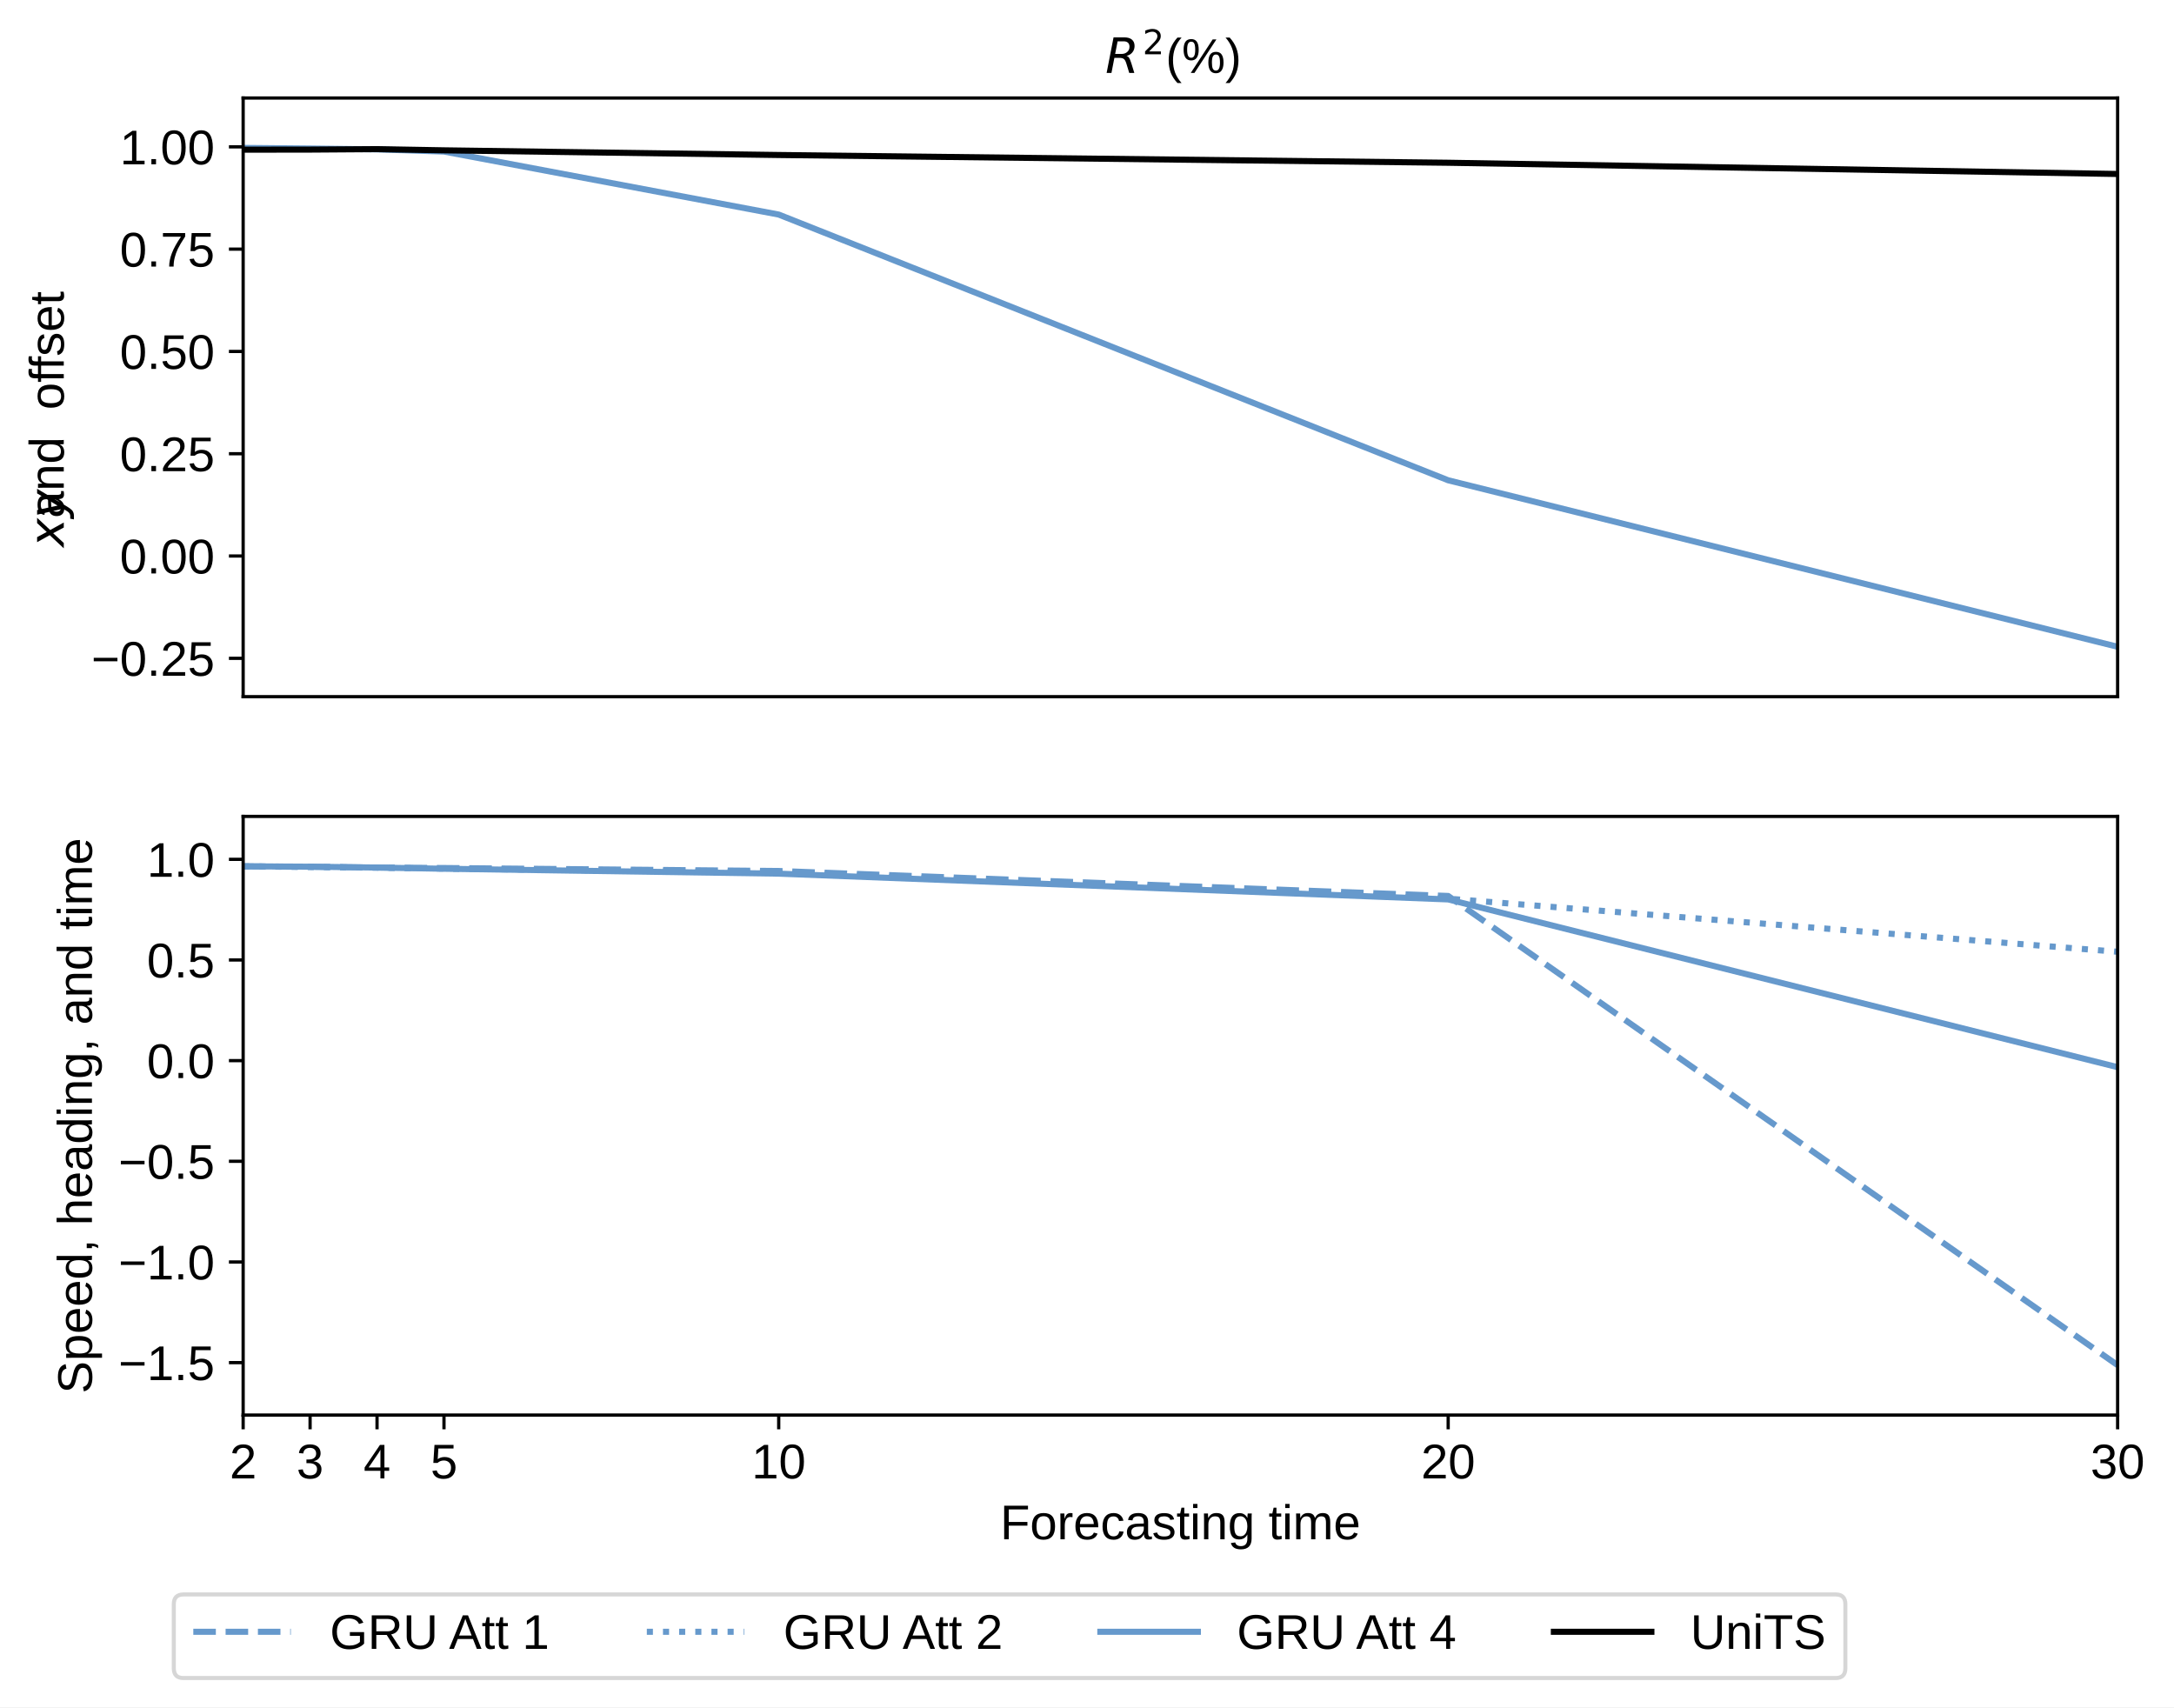
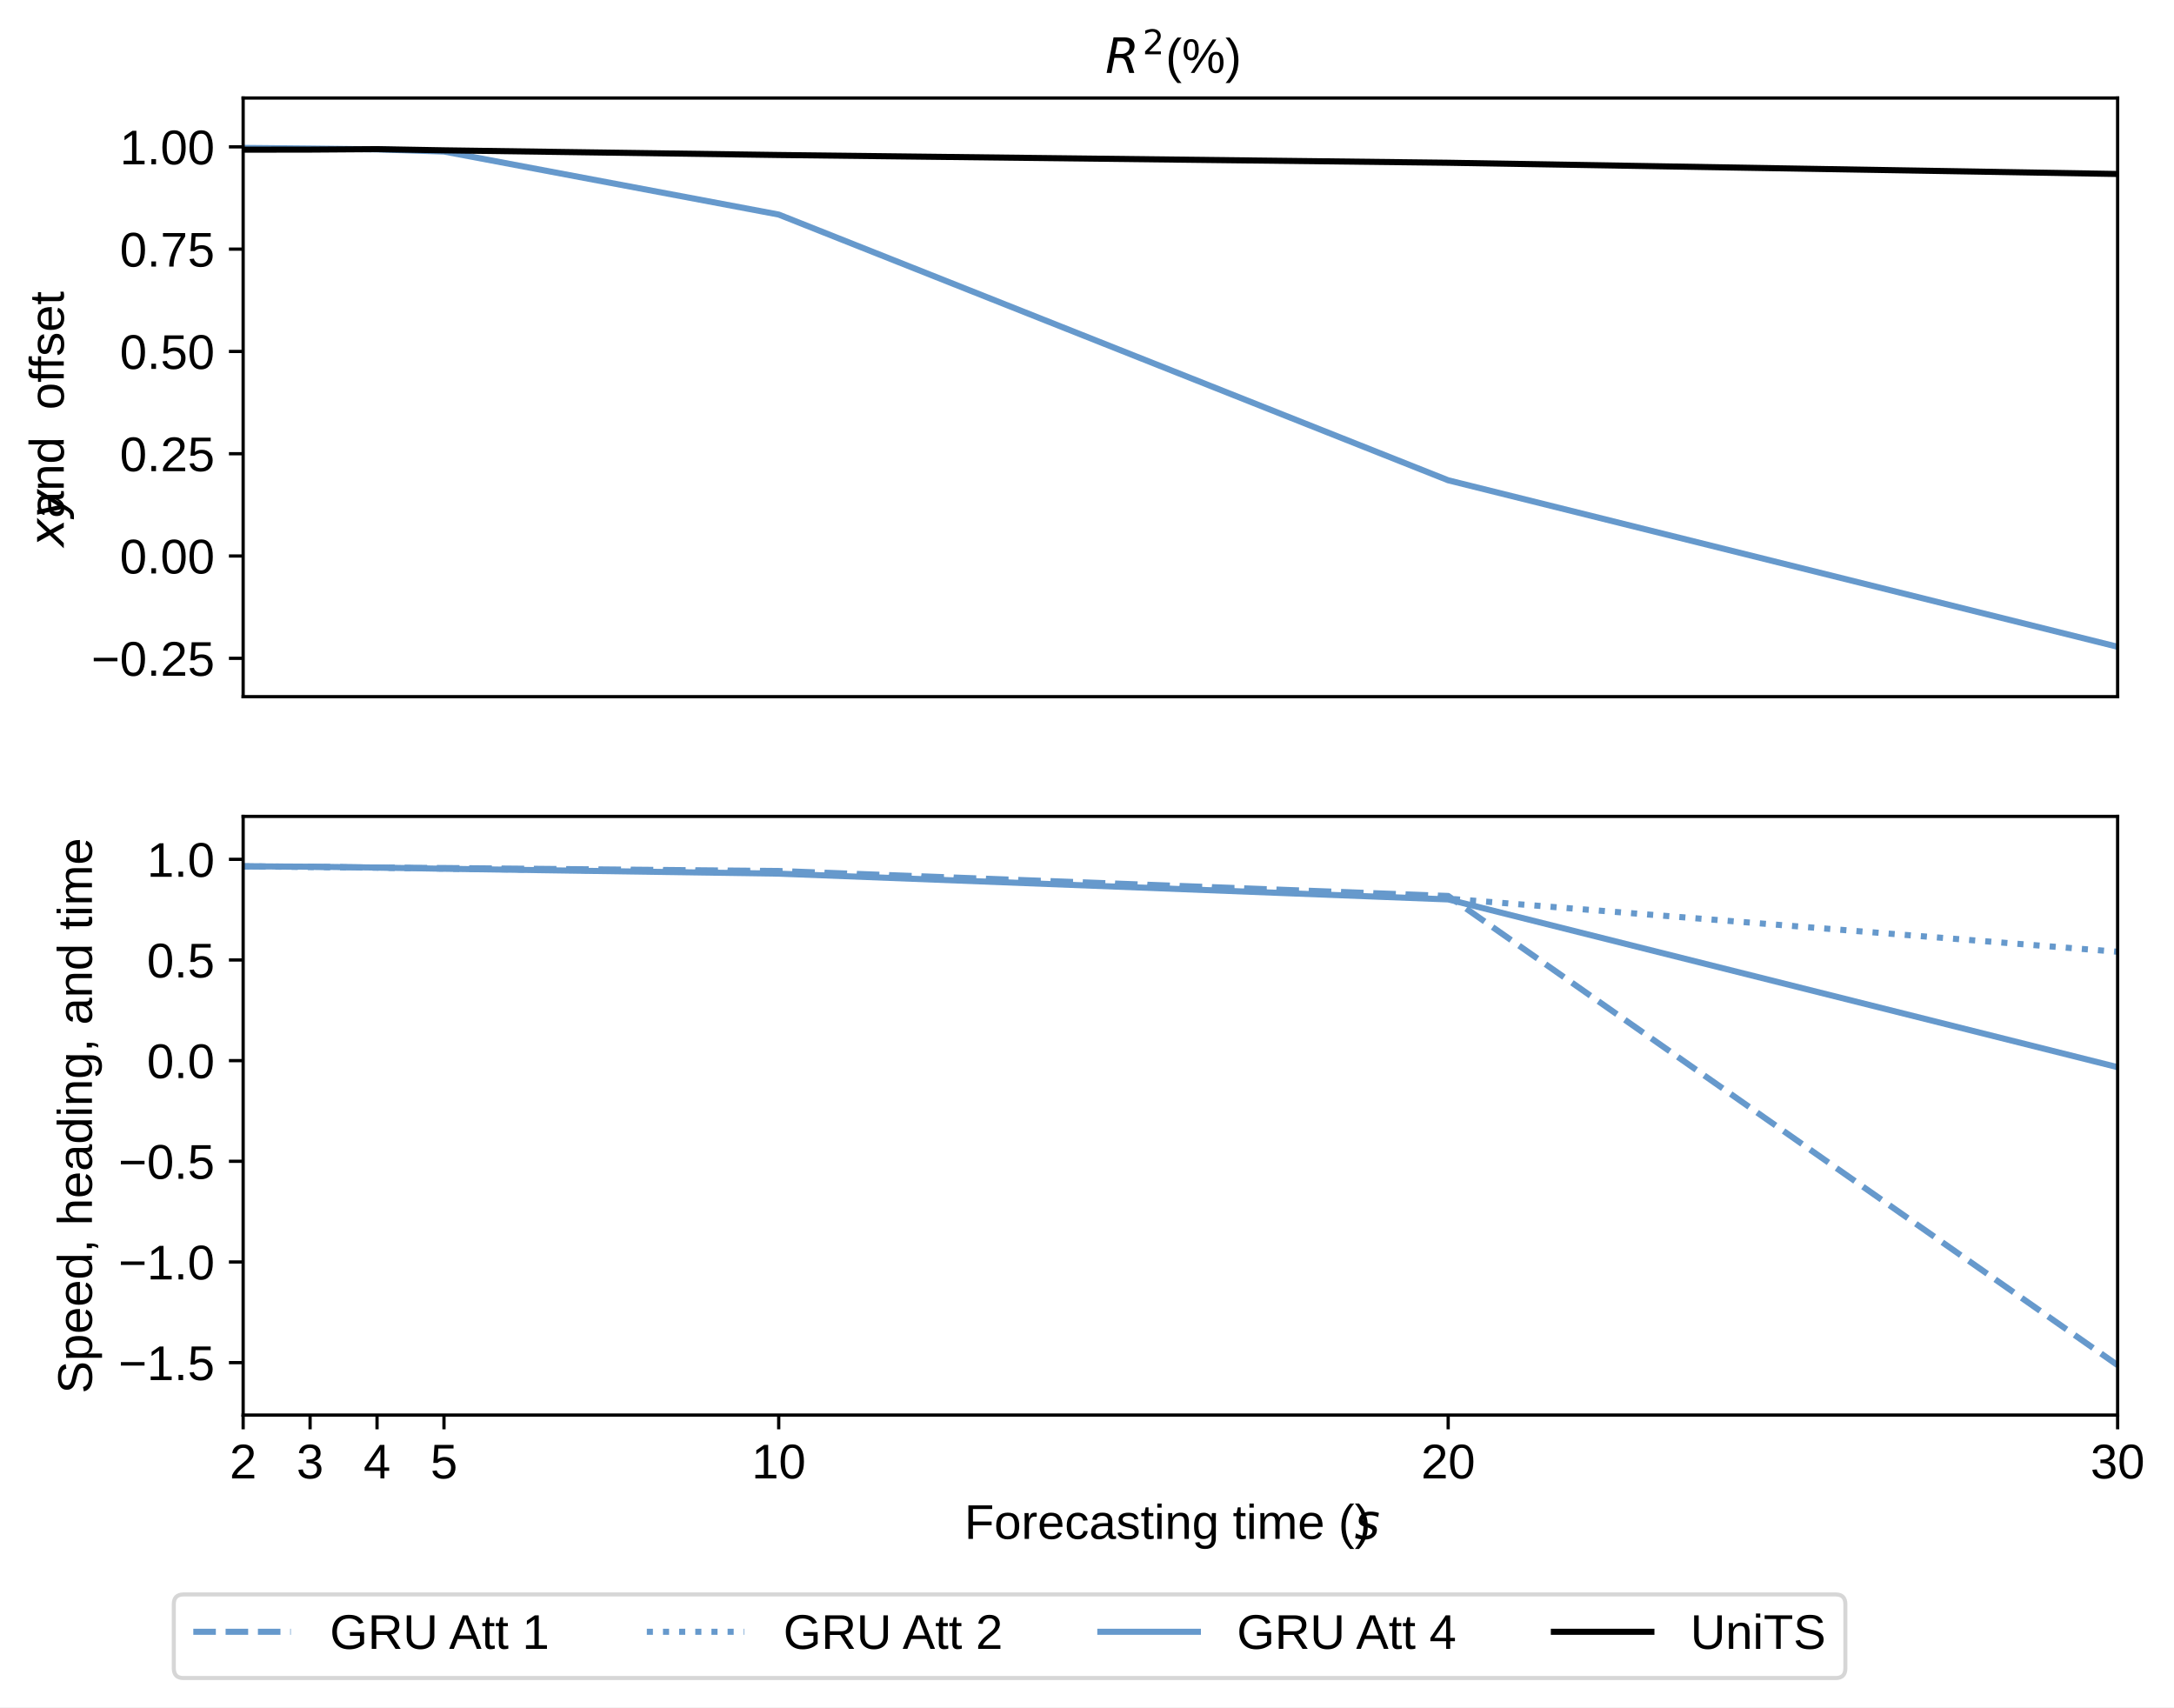
<svg xmlns="http://www.w3.org/2000/svg" xmlns:xlink="http://www.w3.org/1999/xlink" width="535.054pt" height="420.166pt" viewBox="0 0 535.054 420.166" version="1.1">
  <defs>
    <style type="text/css">*{stroke-linejoin: round; stroke-linecap: butt}</style>
  </defs>
  <g id="figure_1">
    <g id="patch_1">
      <path d="M 0 420.166  L 535.054 420.166  L 535.054 0  L 0 0  z " style="fill: #ffffff" />
    </g>
    <g id="axes_1">
      <g id="patch_2">
        <path d="M 59.842 171.451  L 521.18 171.451  L 521.18 24.12  L 59.842 24.12  z " style="fill: #ffffff" />
      </g>
      <g id="matplotlib.axis_1" />
      <g id="matplotlib.axis_2">
        <g id="ytick_1">
          <g id="line2d_1">
            <defs>
-               <path id="m6fda40fde3" d="M 0 0  L -3.5 0  " style="stroke: #000000; stroke-width: 0.8" />
+               <path id="m217aca0659" d="M 0 0  L -3.5 0  " style="stroke: #000000; stroke-width: 0.8" />
            </defs>
            <g>
-               <use xlink:href="#m6fda40fde3" x="59.842" y="162.008" style="stroke: #000000; stroke-width: 0.8" />
+               <use xlink:href="#m217aca0659" x="59.842" y="162.008" style="stroke: #000000; stroke-width: 0.8" />
            </g>
          </g>
          <g id="text_1">
            <text style="font: 12px 'Arial'; text-anchor: end" x="52.842" y="166.303" transform="rotate(-0 52.84188 166.3026)">−0.25</text>
          </g>
        </g>
        <g id="ytick_2">
          <g id="line2d_2">
            <g>
-               <use xlink:href="#m6fda40fde3" x="59.842" y="136.835" style="stroke: #000000; stroke-width: 0.8" />
+               <use xlink:href="#m217aca0659" x="59.842" y="136.835" style="stroke: #000000; stroke-width: 0.8" />
            </g>
          </g>
          <g id="text_2">
            <text style="font: 12px 'Arial'; text-anchor: end" x="52.842" y="141.13" transform="rotate(-0 52.84188 141.1297)">0.00</text>
          </g>
        </g>
        <g id="ytick_3">
          <g id="line2d_3">
            <g>
-               <use xlink:href="#m6fda40fde3" x="59.842" y="111.662" style="stroke: #000000; stroke-width: 0.8" />
+               <use xlink:href="#m217aca0659" x="59.842" y="111.662" style="stroke: #000000; stroke-width: 0.8" />
            </g>
          </g>
          <g id="text_3">
            <text style="font: 12px 'Arial'; text-anchor: end" x="52.842" y="115.957" transform="rotate(-0 52.84188 115.9568)">0.25</text>
          </g>
        </g>
        <g id="ytick_4">
          <g id="line2d_4">
            <g>
-               <use xlink:href="#m6fda40fde3" x="59.842" y="86.489" style="stroke: #000000; stroke-width: 0.8" />
+               <use xlink:href="#m217aca0659" x="59.842" y="86.489" style="stroke: #000000; stroke-width: 0.8" />
            </g>
          </g>
          <g id="text_4">
            <text style="font: 12px 'Arial'; text-anchor: end" x="52.842" y="90.784" transform="rotate(-0 52.84188 90.78389)">0.50</text>
          </g>
        </g>
        <g id="ytick_5">
          <g id="line2d_5">
            <g>
-               <use xlink:href="#m6fda40fde3" x="59.842" y="61.316" style="stroke: #000000; stroke-width: 0.8" />
+               <use xlink:href="#m217aca0659" x="59.842" y="61.316" style="stroke: #000000; stroke-width: 0.8" />
            </g>
          </g>
          <g id="text_5">
            <text style="font: 12px 'Arial'; text-anchor: end" x="52.842" y="65.611" transform="rotate(-0 52.84188 65.61101)">0.75</text>
          </g>
        </g>
        <g id="ytick_6">
          <g id="line2d_6">
            <g>
-               <use xlink:href="#m6fda40fde3" x="59.842" y="36.143" style="stroke: #000000; stroke-width: 0.8" />
+               <use xlink:href="#m217aca0659" x="59.842" y="36.143" style="stroke: #000000; stroke-width: 0.8" />
            </g>
          </g>
          <g id="text_6">
            <text style="font: 12px 'Arial'; text-anchor: end" x="52.842" y="40.438" transform="rotate(-0 52.84188 40.43812)">1.00</text>
          </g>
        </g>
        <g id="text_7">
          <g transform="translate(15.96 134.6254) rotate(-90)">
            <text>
              <tspan style="font: oblique 12px 'DejaVu Sans'" x="0 33.791" y="-0.266">xy</tspan>
              <tspan style="font: 12px 'Arial'" x="7.102 10.436 17.109 23.783 30.457 40.893 44.227 50.9 54.234 57.568 63.568 70.242" y="-0.266"> and  offset</tspan>
            </text>
          </g>
        </g>
      </g>
      <g id="line2d_7">
-         <path d="M 59.842 36.398  L 76.318 36.552  L 92.795 36.764  L 109.271 37.293  L 191.653 52.803  L 356.417 118.197  L 521.18 159.173  " clip-path="url(#p83e09deab7)" style="fill: none; stroke: #6699cc; stroke-width: 1.5; stroke-linecap: square" />
+         <path d="M 59.842 36.398  L 76.318 36.552  L 92.795 36.764  L 109.271 37.293  L 191.653 52.803  L 356.417 118.197  L 521.18 159.173  " clip-path="url(#p261bf5bcf2)" style="fill: none; stroke: #6699cc; stroke-width: 1.5; stroke-linecap: square" />
      </g>
      <g id="line2d_8">
-         <path d="M 59.842 36.836  L 76.318 36.814  L 92.795 36.701  L 109.271 36.996  L 191.653 38.146  L 356.417 40.054  L 521.18 42.816  " clip-path="url(#p83e09deab7)" style="fill: none; stroke: #000000; stroke-width: 1.5; stroke-linecap: square" />
+         <path d="M 59.842 36.836  L 76.318 36.814  L 92.795 36.701  L 109.271 36.996  L 191.653 38.146  L 356.417 40.054  L 521.18 42.816  " clip-path="url(#p261bf5bcf2)" style="fill: none; stroke: #000000; stroke-width: 1.5; stroke-linecap: square" />
      </g>
      <g id="patch_3">
        <path d="M 59.842 171.451  L 59.842 24.12  " style="fill: none; stroke: #000000; stroke-width: 0.8; stroke-linejoin: miter; stroke-linecap: square" />
      </g>
      <g id="patch_4">
        <path d="M 521.18 171.451  L 521.18 24.12  " style="fill: none; stroke: #000000; stroke-width: 0.8; stroke-linejoin: miter; stroke-linecap: square" />
      </g>
      <g id="patch_5">
        <path d="M 59.842 171.451  L 521.18 171.451  " style="fill: none; stroke: #000000; stroke-width: 0.8; stroke-linejoin: miter; stroke-linecap: square" />
      </g>
      <g id="patch_6">
        <path d="M 59.842 24.12  L 521.18 24.12  " style="fill: none; stroke: #000000; stroke-width: 0.8; stroke-linejoin: miter; stroke-linecap: square" />
      </g>
      <g id="text_8">
        <g transform="translate(272.0312 18.12)">
          <text>
            <tspan style="font: oblique 12px 'DejaVu Sans'" x="0" y="-0.172">R</tspan>
            <tspan style="font: 8.4px 'DejaVu Sans'" x="9.18" y="-4.766">2</tspan>
            <tspan style="font: 12px 'Arial'" x="14.853 18.187 22.183 32.853" y="-0.172"> (%)</tspan>
          </text>
        </g>
      </g>
    </g>
    <g id="axes_2">
      <g id="patch_7">
        <path d="M 59.842 348.248  L 521.18 348.248  L 521.18 200.917  L 59.842 200.917  z " style="fill: #ffffff" />
      </g>
      <g id="matplotlib.axis_3">
        <g id="xtick_1">
          <g id="line2d_9">
            <defs>
-               <path id="m7dc1361470" d="M 0 0  L 0 3.5  " style="stroke: #000000; stroke-width: 0.8" />
+               <path id="mf310a477c3" d="M 0 0  L 0 3.5  " style="stroke: #000000; stroke-width: 0.8" />
            </defs>
            <g>
-               <use xlink:href="#m7dc1361470" x="59.842" y="348.248" style="stroke: #000000; stroke-width: 0.8" />
+               <use xlink:href="#mf310a477c3" x="59.842" y="348.248" style="stroke: #000000; stroke-width: 0.8" />
            </g>
          </g>
          <g id="text_9">
            <text style="font: 12px 'Arial'; text-anchor: middle" x="59.842" y="363.837" transform="rotate(-0 59.84188 363.8369)">2</text>
          </g>
        </g>
        <g id="xtick_2">
          <g id="line2d_10">
            <g>
-               <use xlink:href="#m7dc1361470" x="76.318" y="348.248" style="stroke: #000000; stroke-width: 0.8" />
+               <use xlink:href="#mf310a477c3" x="76.318" y="348.248" style="stroke: #000000; stroke-width: 0.8" />
            </g>
          </g>
          <g id="text_10">
            <text style="font: 12px 'Arial'; text-anchor: middle" x="76.318" y="363.837" transform="rotate(-0 76.31825 363.8369)">3</text>
          </g>
        </g>
        <g id="xtick_3">
          <g id="line2d_11">
            <g>
-               <use xlink:href="#m7dc1361470" x="92.795" y="348.248" style="stroke: #000000; stroke-width: 0.8" />
+               <use xlink:href="#mf310a477c3" x="92.795" y="348.248" style="stroke: #000000; stroke-width: 0.8" />
            </g>
          </g>
          <g id="text_11">
            <text style="font: 12px 'Arial'; text-anchor: middle" x="92.795" y="363.837" transform="rotate(-0 92.79463 363.8369)">4</text>
          </g>
        </g>
        <g id="xtick_4">
          <g id="line2d_12">
            <g>
-               <use xlink:href="#m7dc1361470" x="109.271" y="348.248" style="stroke: #000000; stroke-width: 0.8" />
+               <use xlink:href="#mf310a477c3" x="109.271" y="348.248" style="stroke: #000000; stroke-width: 0.8" />
            </g>
          </g>
          <g id="text_12">
            <text style="font: 12px 'Arial'; text-anchor: middle" x="109.271" y="363.837" transform="rotate(-0 109.271 363.8369)">5</text>
          </g>
        </g>
        <g id="xtick_5">
          <g id="line2d_13">
            <g>
-               <use xlink:href="#m7dc1361470" x="191.653" y="348.248" style="stroke: #000000; stroke-width: 0.8" />
+               <use xlink:href="#mf310a477c3" x="191.653" y="348.248" style="stroke: #000000; stroke-width: 0.8" />
            </g>
          </g>
          <g id="text_13">
            <text style="font: 12px 'Arial'; text-anchor: middle" x="191.653" y="363.837" transform="rotate(-0 191.6529 363.8369)">10</text>
          </g>
        </g>
        <g id="xtick_6">
          <g id="line2d_14">
            <g>
-               <use xlink:href="#m7dc1361470" x="356.417" y="348.248" style="stroke: #000000; stroke-width: 0.8" />
+               <use xlink:href="#mf310a477c3" x="356.417" y="348.248" style="stroke: #000000; stroke-width: 0.8" />
            </g>
          </g>
          <g id="text_14">
            <text style="font: 12px 'Arial'; text-anchor: middle" x="356.417" y="363.837" transform="rotate(-0 356.4167 363.8369)">20</text>
          </g>
        </g>
        <g id="xtick_7">
          <g id="line2d_15">
            <g>
-               <use xlink:href="#m7dc1361470" x="521.18" y="348.248" style="stroke: #000000; stroke-width: 0.8" />
+               <use xlink:href="#mf310a477c3" x="521.18" y="348.248" style="stroke: #000000; stroke-width: 0.8" />
            </g>
          </g>
          <g id="text_15">
            <text style="font: 12px 'Arial'; text-anchor: middle" x="521.18" y="363.837" transform="rotate(-0 521.1805 363.8369)">30</text>
          </g>
        </g>
        <g id="text_16">
-           <text style="font: 12px 'Arial'; text-anchor: middle" x="290.511" y="378.811" transform="rotate(-0 290.5112 378.8113)">Forecasting time</text>
+           <g transform="translate(237.3512 378.9819)">
+             <text>
+               <tspan style="font: 12px 'Arial'" x="0 7.33 14.004 18 24.674 30.674 37.348 43.348 46.682 49.348 56.021 62.695 66.029 69.363 72.029 82.025 88.699 92.033 102.281" y="-0.266">Forecasting time ()</tspan>
+               <tspan style="font: oblique 12px 'DejaVu Sans'" x="96.029" y="-0.266">s</tspan>
+             </text>
+           </g>
        </g>
      </g>
      <g id="matplotlib.axis_4">
        <g id="ytick_7">
          <g id="line2d_16">
            <g>
-               <use xlink:href="#m6fda40fde3" x="59.842" y="335.337" style="stroke: #000000; stroke-width: 0.8" />
+               <use xlink:href="#m217aca0659" x="59.842" y="335.337" style="stroke: #000000; stroke-width: 0.8" />
            </g>
          </g>
          <g id="text_17">
            <text style="font: 12px 'Arial'; text-anchor: end" x="52.842" y="339.632" transform="rotate(-0 52.84188 339.6318)">−1.5</text>
          </g>
        </g>
        <g id="ytick_8">
          <g id="line2d_17">
            <g>
-               <use xlink:href="#m6fda40fde3" x="59.842" y="310.567" style="stroke: #000000; stroke-width: 0.8" />
+               <use xlink:href="#m217aca0659" x="59.842" y="310.567" style="stroke: #000000; stroke-width: 0.8" />
            </g>
          </g>
          <g id="text_18">
            <text style="font: 12px 'Arial'; text-anchor: end" x="52.842" y="314.862" transform="rotate(-0 52.84188 314.8618)">−1.0</text>
          </g>
        </g>
        <g id="ytick_9">
          <g id="line2d_18">
            <g>
-               <use xlink:href="#m6fda40fde3" x="59.842" y="285.797" style="stroke: #000000; stroke-width: 0.8" />
+               <use xlink:href="#m217aca0659" x="59.842" y="285.797" style="stroke: #000000; stroke-width: 0.8" />
            </g>
          </g>
          <g id="text_19">
            <text style="font: 12px 'Arial'; text-anchor: end" x="52.842" y="290.092" transform="rotate(-0 52.84188 290.0919)">−0.5</text>
          </g>
        </g>
        <g id="ytick_10">
          <g id="line2d_19">
            <g>
-               <use xlink:href="#m6fda40fde3" x="59.842" y="261.027" style="stroke: #000000; stroke-width: 0.8" />
+               <use xlink:href="#m217aca0659" x="59.842" y="261.027" style="stroke: #000000; stroke-width: 0.8" />
            </g>
          </g>
          <g id="text_20">
            <text style="font: 12px 'Arial'; text-anchor: end" x="52.842" y="265.322" transform="rotate(-0 52.84188 265.322)">0.0</text>
          </g>
        </g>
        <g id="ytick_11">
          <g id="line2d_20">
            <g>
-               <use xlink:href="#m6fda40fde3" x="59.842" y="236.257" style="stroke: #000000; stroke-width: 0.8" />
+               <use xlink:href="#m217aca0659" x="59.842" y="236.257" style="stroke: #000000; stroke-width: 0.8" />
            </g>
          </g>
          <g id="text_21">
            <text style="font: 12px 'Arial'; text-anchor: end" x="52.842" y="240.552" transform="rotate(-0 52.84188 240.5521)">0.5</text>
          </g>
        </g>
        <g id="ytick_12">
          <g id="line2d_21">
            <g>
-               <use xlink:href="#m6fda40fde3" x="59.842" y="211.488" style="stroke: #000000; stroke-width: 0.8" />
+               <use xlink:href="#m217aca0659" x="59.842" y="211.488" style="stroke: #000000; stroke-width: 0.8" />
            </g>
          </g>
          <g id="text_22">
            <text style="font: 12px 'Arial'; text-anchor: end" x="52.842" y="215.782" transform="rotate(-0 52.84188 215.7822)">1.0</text>
          </g>
        </g>
        <g id="text_23">
          <text style="font: 12px 'Arial'; text-anchor: middle" x="22.628" y="274.582" transform="rotate(-90 22.6275 274.5822)">Speed, heading, and time</text>
        </g>
      </g>
      <g id="line2d_22">
-         <path d="M 59.842 213.206  L 76.318 213.319  L 92.795 213.505  L 109.271 213.618  L 191.653 214.35  L 356.417 220.496  L 521.18 335.97  " clip-path="url(#p071ceaee6f)" style="fill: none; stroke-dasharray: 5.55,2.4; stroke-dashoffset: 0; stroke: #6699cc; stroke-width: 1.5" />
+         <path d="M 59.842 213.206  L 76.318 213.319  L 92.795 213.505  L 109.271 213.618  L 191.653 214.35  L 356.417 220.496  L 521.18 335.97  " clip-path="url(#pcd571673be)" style="fill: none; stroke-dasharray: 5.55,2.4; stroke-dashoffset: 0; stroke: #6699cc; stroke-width: 1.5" />
      </g>
      <g id="line2d_23">
-         <path d="M 59.842 213.209  L 76.318 213.367  L 92.795 213.537  L 109.271 213.767  L 191.653 214.75  L 356.417 221.156  L 521.18 234.226  " clip-path="url(#p071ceaee6f)" style="fill: none; stroke-dasharray: 1.5,2.475; stroke-dashoffset: 0; stroke: #6699cc; stroke-width: 1.5" />
+         <path d="M 59.842 213.209  L 76.318 213.367  L 92.795 213.537  L 109.271 213.767  L 191.653 214.75  L 356.417 221.156  L 521.18 234.226  " clip-path="url(#pcd571673be)" style="fill: none; stroke-dasharray: 1.5,2.475; stroke-dashoffset: 0; stroke: #6699cc; stroke-width: 1.5" />
      </g>
      <g id="line2d_24">
-         <path d="M 59.842 213.194  L 76.318 213.291  L 92.795 213.504  L 109.271 213.799  L 191.653 215.004  L 356.417 221.346  L 521.18 262.633  " clip-path="url(#p071ceaee6f)" style="fill: none; stroke: #6699cc; stroke-width: 1.5; stroke-linecap: square" />
+         <path d="M 59.842 213.194  L 76.318 213.291  L 92.795 213.504  L 109.271 213.799  L 191.653 215.004  L 356.417 221.346  L 521.18 262.633  " clip-path="url(#pcd571673be)" style="fill: none; stroke: #6699cc; stroke-width: 1.5; stroke-linecap: square" />
      </g>
      <g id="line2d_25">
-         <path d="M 26.889 360.525  " clip-path="url(#p071ceaee6f)" style="fill: none; stroke-dasharray: 5.55,2.4; stroke-dashoffset: 0; stroke: #6699cc; stroke-width: 1.5" />
+         <path d="M 26.889 360.525  " clip-path="url(#pcd571673be)" style="fill: none; stroke-dasharray: 5.55,2.4; stroke-dashoffset: 0; stroke: #6699cc; stroke-width: 1.5" />
      </g>
      <g id="line2d_26">
-         <path d="M 26.889 360.525  " clip-path="url(#p071ceaee6f)" style="fill: none; stroke-dasharray: 1.5,2.475; stroke-dashoffset: 0; stroke: #6699cc; stroke-width: 1.5" />
+         <path d="M 26.889 360.525  " clip-path="url(#pcd571673be)" style="fill: none; stroke-dasharray: 1.5,2.475; stroke-dashoffset: 0; stroke: #6699cc; stroke-width: 1.5" />
      </g>
      <g id="line2d_27">
-         <path d="M 26.889 360.525  " clip-path="url(#p071ceaee6f)" style="fill: none; stroke: #6699cc; stroke-width: 1.5; stroke-linecap: square" />
+         <path d="M 26.889 360.525  " clip-path="url(#pcd571673be)" style="fill: none; stroke: #6699cc; stroke-width: 1.5; stroke-linecap: square" />
      </g>
      <g id="line2d_28">
-         <path d="M 26.889 360.525  " clip-path="url(#p071ceaee6f)" style="fill: none; stroke: #000000; stroke-width: 1.5; stroke-linecap: square" />
+         <path d="M 26.889 360.525  " clip-path="url(#pcd571673be)" style="fill: none; stroke: #000000; stroke-width: 1.5; stroke-linecap: square" />
      </g>
      <g id="patch_8">
        <path d="M 59.842 348.248  L 59.842 200.917  " style="fill: none; stroke: #000000; stroke-width: 0.8; stroke-linejoin: miter; stroke-linecap: square" />
      </g>
      <g id="patch_9">
        <path d="M 521.18 348.248  L 521.18 200.917  " style="fill: none; stroke: #000000; stroke-width: 0.8; stroke-linejoin: miter; stroke-linecap: square" />
      </g>
      <g id="patch_10">
        <path d="M 59.842 348.248  L 521.18 348.248  " style="fill: none; stroke: #000000; stroke-width: 0.8; stroke-linejoin: miter; stroke-linecap: square" />
      </g>
      <g id="patch_11">
        <path d="M 59.842 200.917  L 521.18 200.917  " style="fill: none; stroke: #000000; stroke-width: 0.8; stroke-linejoin: miter; stroke-linecap: square" />
      </g>
      <g id="legend_1">
        <g id="patch_12">
          <path d="M 45.175 412.966  L 451.771 412.966  Q 454.171 412.966 454.171 410.566  L 454.171 394.792  Q 454.171 392.392 451.771 392.392  L 45.175 392.392  Q 42.775 392.392 42.775 394.792  L 42.775 410.566  Q 42.775 412.966 45.175 412.966  z " style="fill: #ffffff; opacity: 0.8; stroke: #cccccc; stroke-linejoin: miter" />
        </g>
        <g id="line2d_29">
          <path d="M 47.575 401.581  L 59.575 401.581  L 71.575 401.581  " style="fill: none; stroke-dasharray: 5.55,2.4; stroke-dashoffset: 0; stroke: #6699cc; stroke-width: 1.5" />
        </g>
        <g id="text_24">
          <text style="font: 12px 'Arial'; text-anchor: start" x="81.175" y="405.781" transform="rotate(-0 81.17495 405.7813)">GRU Att 1</text>
        </g>
        <g id="line2d_30">
          <path d="M 159.194 401.581  L 171.194 401.581  L 183.194 401.581  " style="fill: none; stroke-dasharray: 1.5,2.475; stroke-dashoffset: 0; stroke: #6699cc; stroke-width: 1.5" />
        </g>
        <g id="text_25">
          <text style="font: 12px 'Arial'; text-anchor: start" x="192.794" y="405.781" transform="rotate(-0 192.7937 405.7813)">GRU Att 2</text>
        </g>
        <g id="line2d_31">
          <path d="M 270.812 401.581  L 282.812 401.581  L 294.812 401.581  " style="fill: none; stroke: #6699cc; stroke-width: 1.5; stroke-linecap: square" />
        </g>
        <g id="text_26">
          <text style="font: 12px 'Arial'; text-anchor: start" x="304.412" y="405.781" transform="rotate(-0 304.4124 405.7813)">GRU Att 4</text>
        </g>
        <g id="line2d_32">
          <path d="M 382.431 401.581  L 394.431 401.581  L 406.431 401.581  " style="fill: none; stroke: #000000; stroke-width: 1.5; stroke-linecap: square" />
        </g>
        <g id="text_27">
          <text style="font: 12px 'Arial'; text-anchor: start" x="416.031" y="405.781" transform="rotate(-0 416.0312 405.7813)">UniTS</text>
        </g>
      </g>
    </g>
  </g>
  <defs>
-     <clipPath id="p83e09deab7">
+     <clipPath id="p261bf5bcf2">
      <rect x="59.842" y="24.12" width="461.339" height="147.331" />
    </clipPath>
-     <clipPath id="p071ceaee6f">
+     <clipPath id="pcd571673be">
      <rect x="59.842" y="200.917" width="461.339" height="147.331" />
    </clipPath>
  </defs>
</svg>
